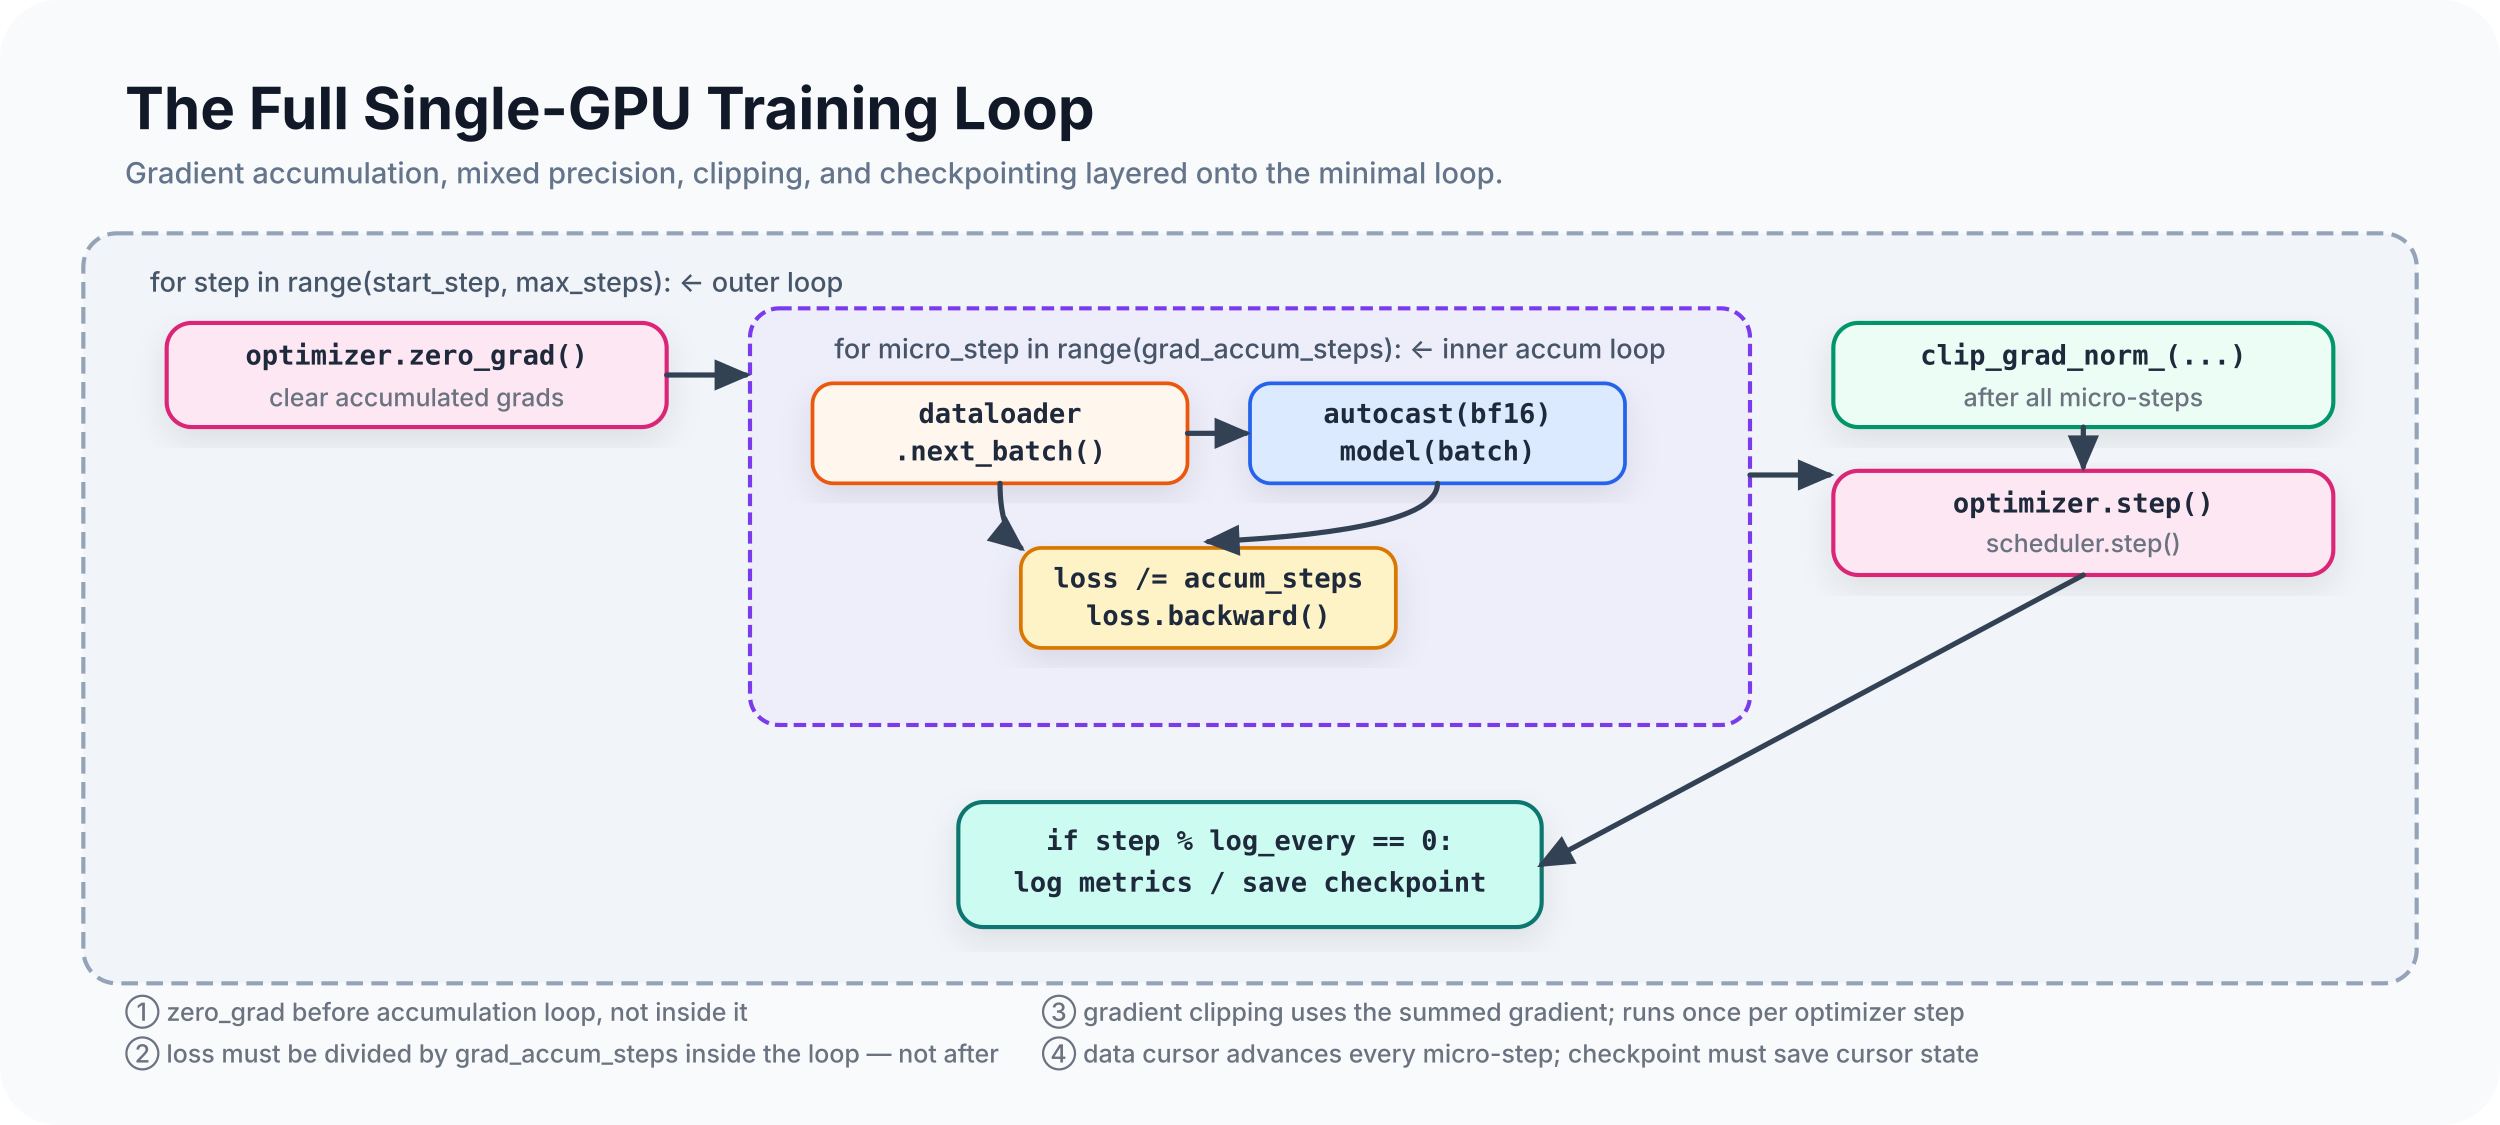
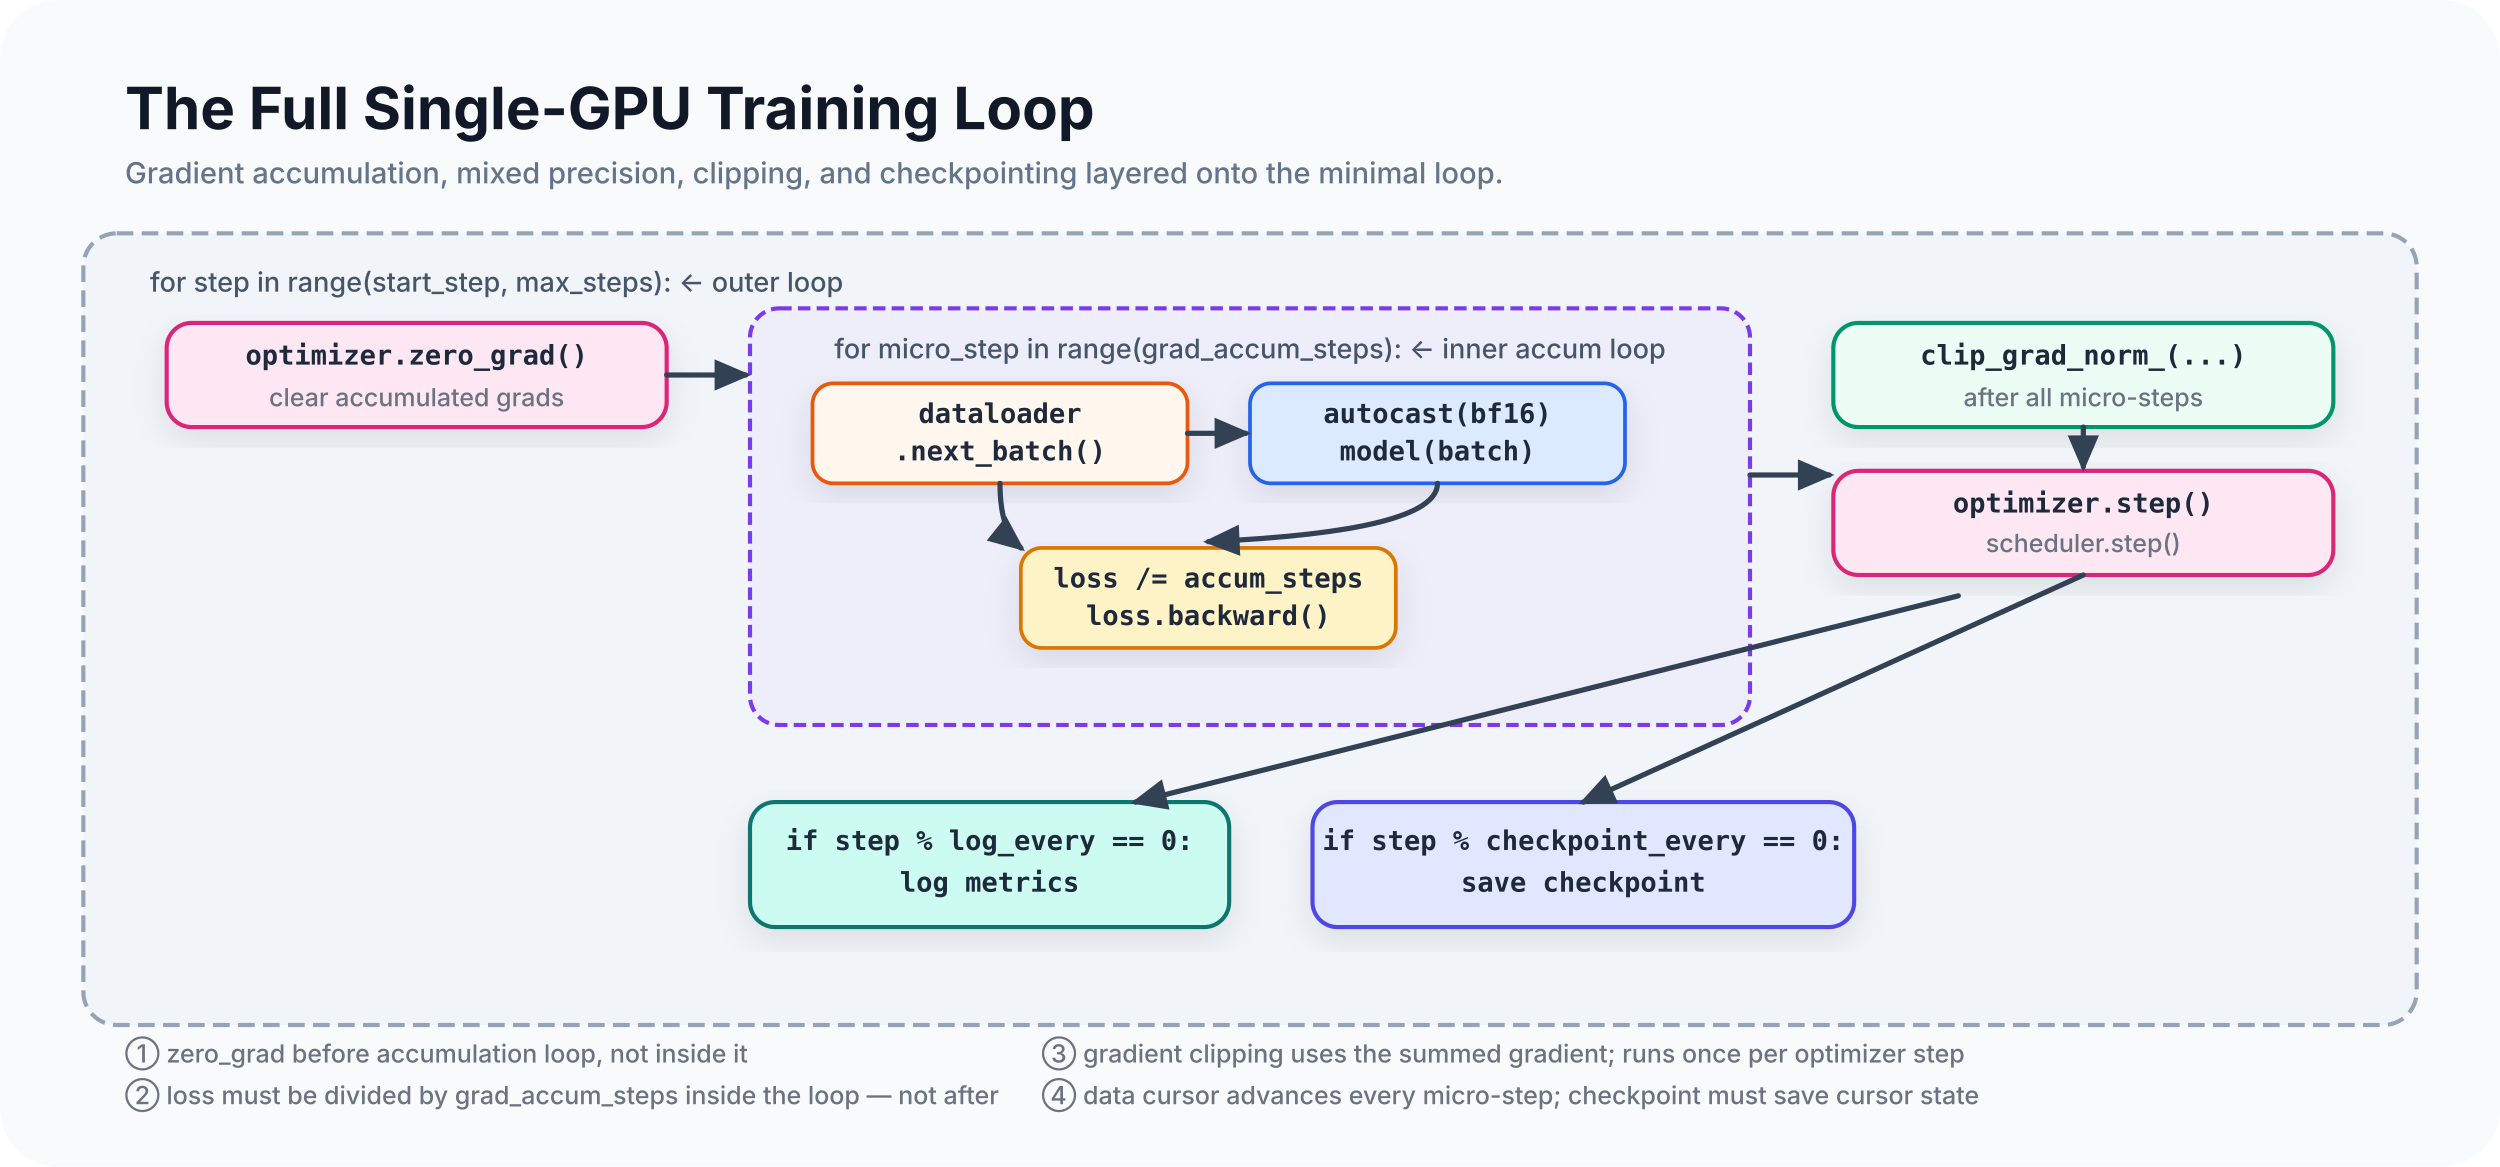
- <svg xmlns="http://www.w3.org/2000/svg" width="1200" height="540" viewBox="0 0 1200 540" fill="none">
+ <svg xmlns="http://www.w3.org/2000/svg" width="1200" height="560" viewBox="0 0 1200 560" fill="none">
  <defs>
    <style>
      .title { font: 700 28px Inter, ui-sans-serif, system-ui, sans-serif; fill: #111827; }
      .subtitle { font: 500 14px Inter, ui-sans-serif, system-ui, sans-serif; fill: #64748b; }
      .label { font: 700 16px Inter, ui-sans-serif, system-ui, sans-serif; fill: #111827; }
      .code { font: 600 13px "JetBrains Mono", "Fira Code", ui-monospace, monospace; fill: #1e293b; }
      .small { font: 500 13px Inter, ui-sans-serif, system-ui, sans-serif; fill: #475569; }
      .note { font: 500 12px Inter, ui-sans-serif, system-ui, sans-serif; fill: #6b7280; }
      .edge { stroke: #334155; stroke-width: 2.5; stroke-linecap: round; marker-end: url(#arrow); fill: none; }
    </style>
    <marker id="arrow" markerWidth="10" markerHeight="10" refX="8" refY="5" orient="auto" markerUnits="strokeWidth">
      <path d="M2 2 L9 5 L2 8 Z" fill="#334155" />
    </marker>
    <filter id="shadow" x="-20%" y="-20%" width="140%" height="140%">
      <feDropShadow dx="0" dy="6" stdDeviation="8" flood-color="#0f172a" flood-opacity="0.09" />
    </filter>
  </defs>
-   <rect width="1200" height="540" rx="28" fill="#f8fafc" />
+   <rect width="1200" height="560" rx="28" fill="#f8fafc" />
  <text x="60" y="62" class="title">The Full Single-GPU Training Loop</text>
  <text x="60" y="88" class="subtitle">Gradient accumulation, mixed precision, clipping, and checkpointing layered onto the minimal loop.</text>
-   <rect x="40" y="112" width="1120" height="360" rx="16" fill="#f1f5f9" stroke="#94a3b8" stroke-width="2" stroke-dasharray="8 4" />
+   <rect x="40" y="112" width="1120" height="380" rx="16" fill="#f1f5f9" stroke="#94a3b8" stroke-width="2" stroke-dasharray="8 4" />
  <text x="72" y="140" class="small">for step in range(start_step, max_steps):  ← outer loop</text>
  <rect x="80" y="155" width="240" height="50" rx="12" fill="#fce7f3" stroke="#db2777" stroke-width="2" filter="url(#shadow)" />
  <text x="200" y="175" class="code" text-anchor="middle">optimizer.zero_grad()</text>
  <text x="200" y="195" class="note" text-anchor="middle">clear accumulated grads</text>
  <rect x="360" y="148" width="480" height="200" rx="14" fill="#ede9fe" stroke="#7c3aed" stroke-width="2" stroke-dasharray="6 3" fill-opacity="0.5" />
  <text x="600" y="172" class="small" text-anchor="middle">for micro_step in range(grad_accum_steps):  ← inner accum loop</text>
  <rect x="390" y="184" width="180" height="48" rx="10" fill="#fff7ed" stroke="#ea580c" stroke-width="1.8" filter="url(#shadow)" />
  <text x="480" y="203" class="code" text-anchor="middle">dataloader</text>
  <text x="480" y="221" class="code" text-anchor="middle">.next_batch()</text>
  <rect x="600" y="184" width="180" height="48" rx="10" fill="#dbeafe" stroke="#2563eb" stroke-width="1.8" filter="url(#shadow)" />
  <text x="690" y="203" class="code" text-anchor="middle">autocast(bf16)</text>
  <text x="690" y="221" class="code" text-anchor="middle">model(batch)</text>
  <rect x="490" y="263" width="180" height="48" rx="10" fill="#fef3c7" stroke="#d97706" stroke-width="1.8" filter="url(#shadow)" />
  <text x="580" y="282" class="code" text-anchor="middle">loss /= accum_steps</text>
  <text x="580" y="300" class="code" text-anchor="middle">loss.backward()</text>
  <line x1="570" y1="208" x2="598" y2="208" class="edge" />
  <path d="M 690 232 Q 690 255 580 260" class="edge" />
  <path d="M 480 232 Q 480 255 490 263" class="edge" />
  <rect x="880" y="155" width="240" height="50" rx="12" fill="#ecfdf5" stroke="#059669" stroke-width="2" filter="url(#shadow)" />
  <text x="1000" y="175" class="code" text-anchor="middle">clip_grad_norm_(...)</text>
  <text x="1000" y="195" class="note" text-anchor="middle">after all micro-steps</text>
  <rect x="880" y="226" width="240" height="50" rx="12" fill="#fce7f3" stroke="#db2777" stroke-width="2" filter="url(#shadow)" />
  <text x="1000" y="246" class="code" text-anchor="middle">optimizer.step()</text>
  <text x="1000" y="265" class="note" text-anchor="middle">scheduler.step()</text>
-   <rect x="460" y="385" width="280" height="60" rx="12" fill="#ccfbf1" stroke="#0f766e" stroke-width="2" filter="url(#shadow)" />
-   <text x="600" y="408" class="code" text-anchor="middle">if step % log_every == 0:</text>
-   <text x="600" y="428" class="code" text-anchor="middle">log metrics / save checkpoint</text>
+   <rect x="360" y="385" width="230" height="60" rx="12" fill="#ccfbf1" stroke="#0f766e" stroke-width="2" filter="url(#shadow)" />
+   <text x="475" y="408" class="code" text-anchor="middle">if step % log_every == 0:</text>
+   <text x="475" y="428" class="code" text-anchor="middle">log metrics</text>
+   <rect x="630" y="385" width="260" height="60" rx="12" fill="#e0e7ff" stroke="#4f46e5" stroke-width="2" filter="url(#shadow)" />
+   <text x="760" y="408" class="code" text-anchor="middle">if step % checkpoint_every == 0:</text>
+   <text x="760" y="428" class="code" text-anchor="middle">save checkpoint</text>
  <line x1="320" y1="180" x2="358" y2="180" class="edge" />
  <line x1="840" y1="228" x2="878" y2="228" class="edge" />
  <line x1="1000" y1="205" x2="1000" y2="224" class="edge" />
-   <line x1="1000" y1="276" x2="740" y2="415" class="edge" />
-   <text x="60" y="490" class="note">① zero_grad before accumulation loop, not inside it</text>
-   <text x="60" y="510" class="note">② loss must be divided by grad_accum_steps inside the loop — not after</text>
-   <text x="500" y="490" class="note">③ gradient clipping uses the summed gradient; runs once per optimizer step</text>
-   <text x="500" y="510" class="note">④ data cursor advances every micro-step; checkpoint must save cursor state</text>
+   <line x1="1000" y1="276" x2="760" y2="385" class="edge" />
+   <line x1="940" y1="286" x2="545" y2="385" class="edge" />
+   <text x="60" y="510" class="note">① zero_grad before accumulation loop, not inside it</text>
+   <text x="60" y="530" class="note">② loss must be divided by grad_accum_steps inside the loop — not after</text>
+   <text x="500" y="510" class="note">③ gradient clipping uses the summed gradient; runs once per optimizer step</text>
+   <text x="500" y="530" class="note">④ data cursor advances every micro-step; checkpoint must save cursor state</text>
</svg>
